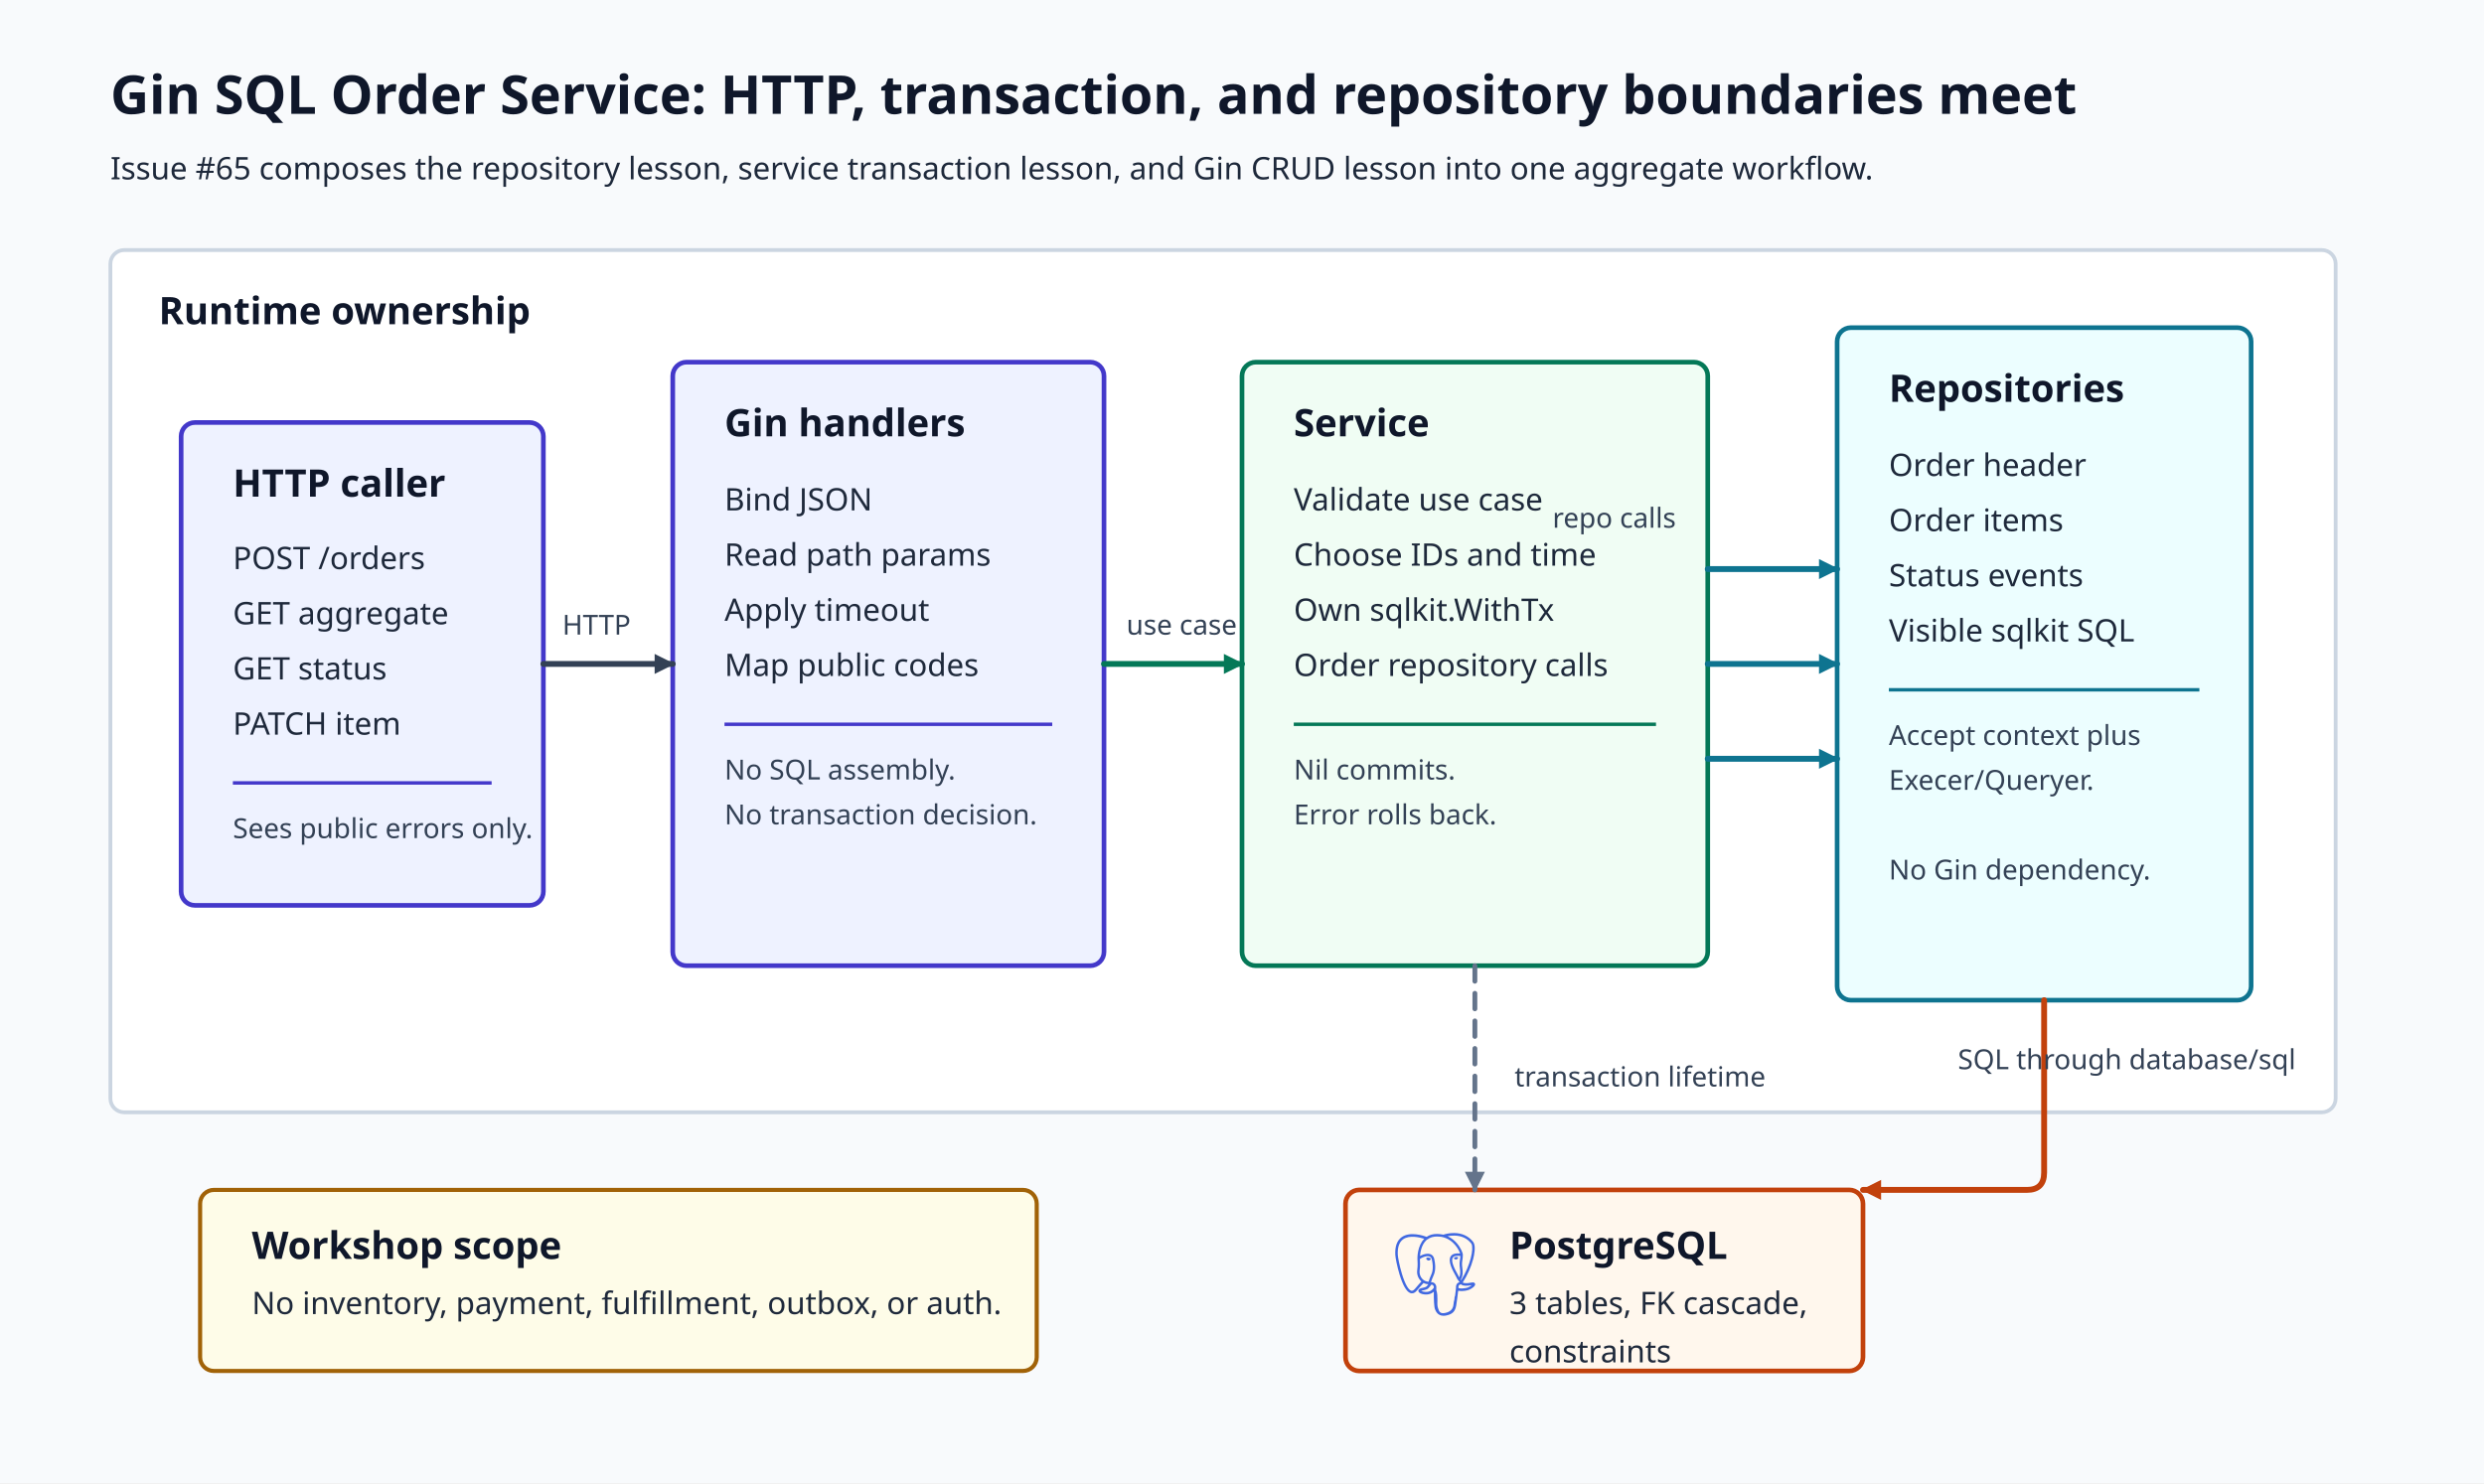
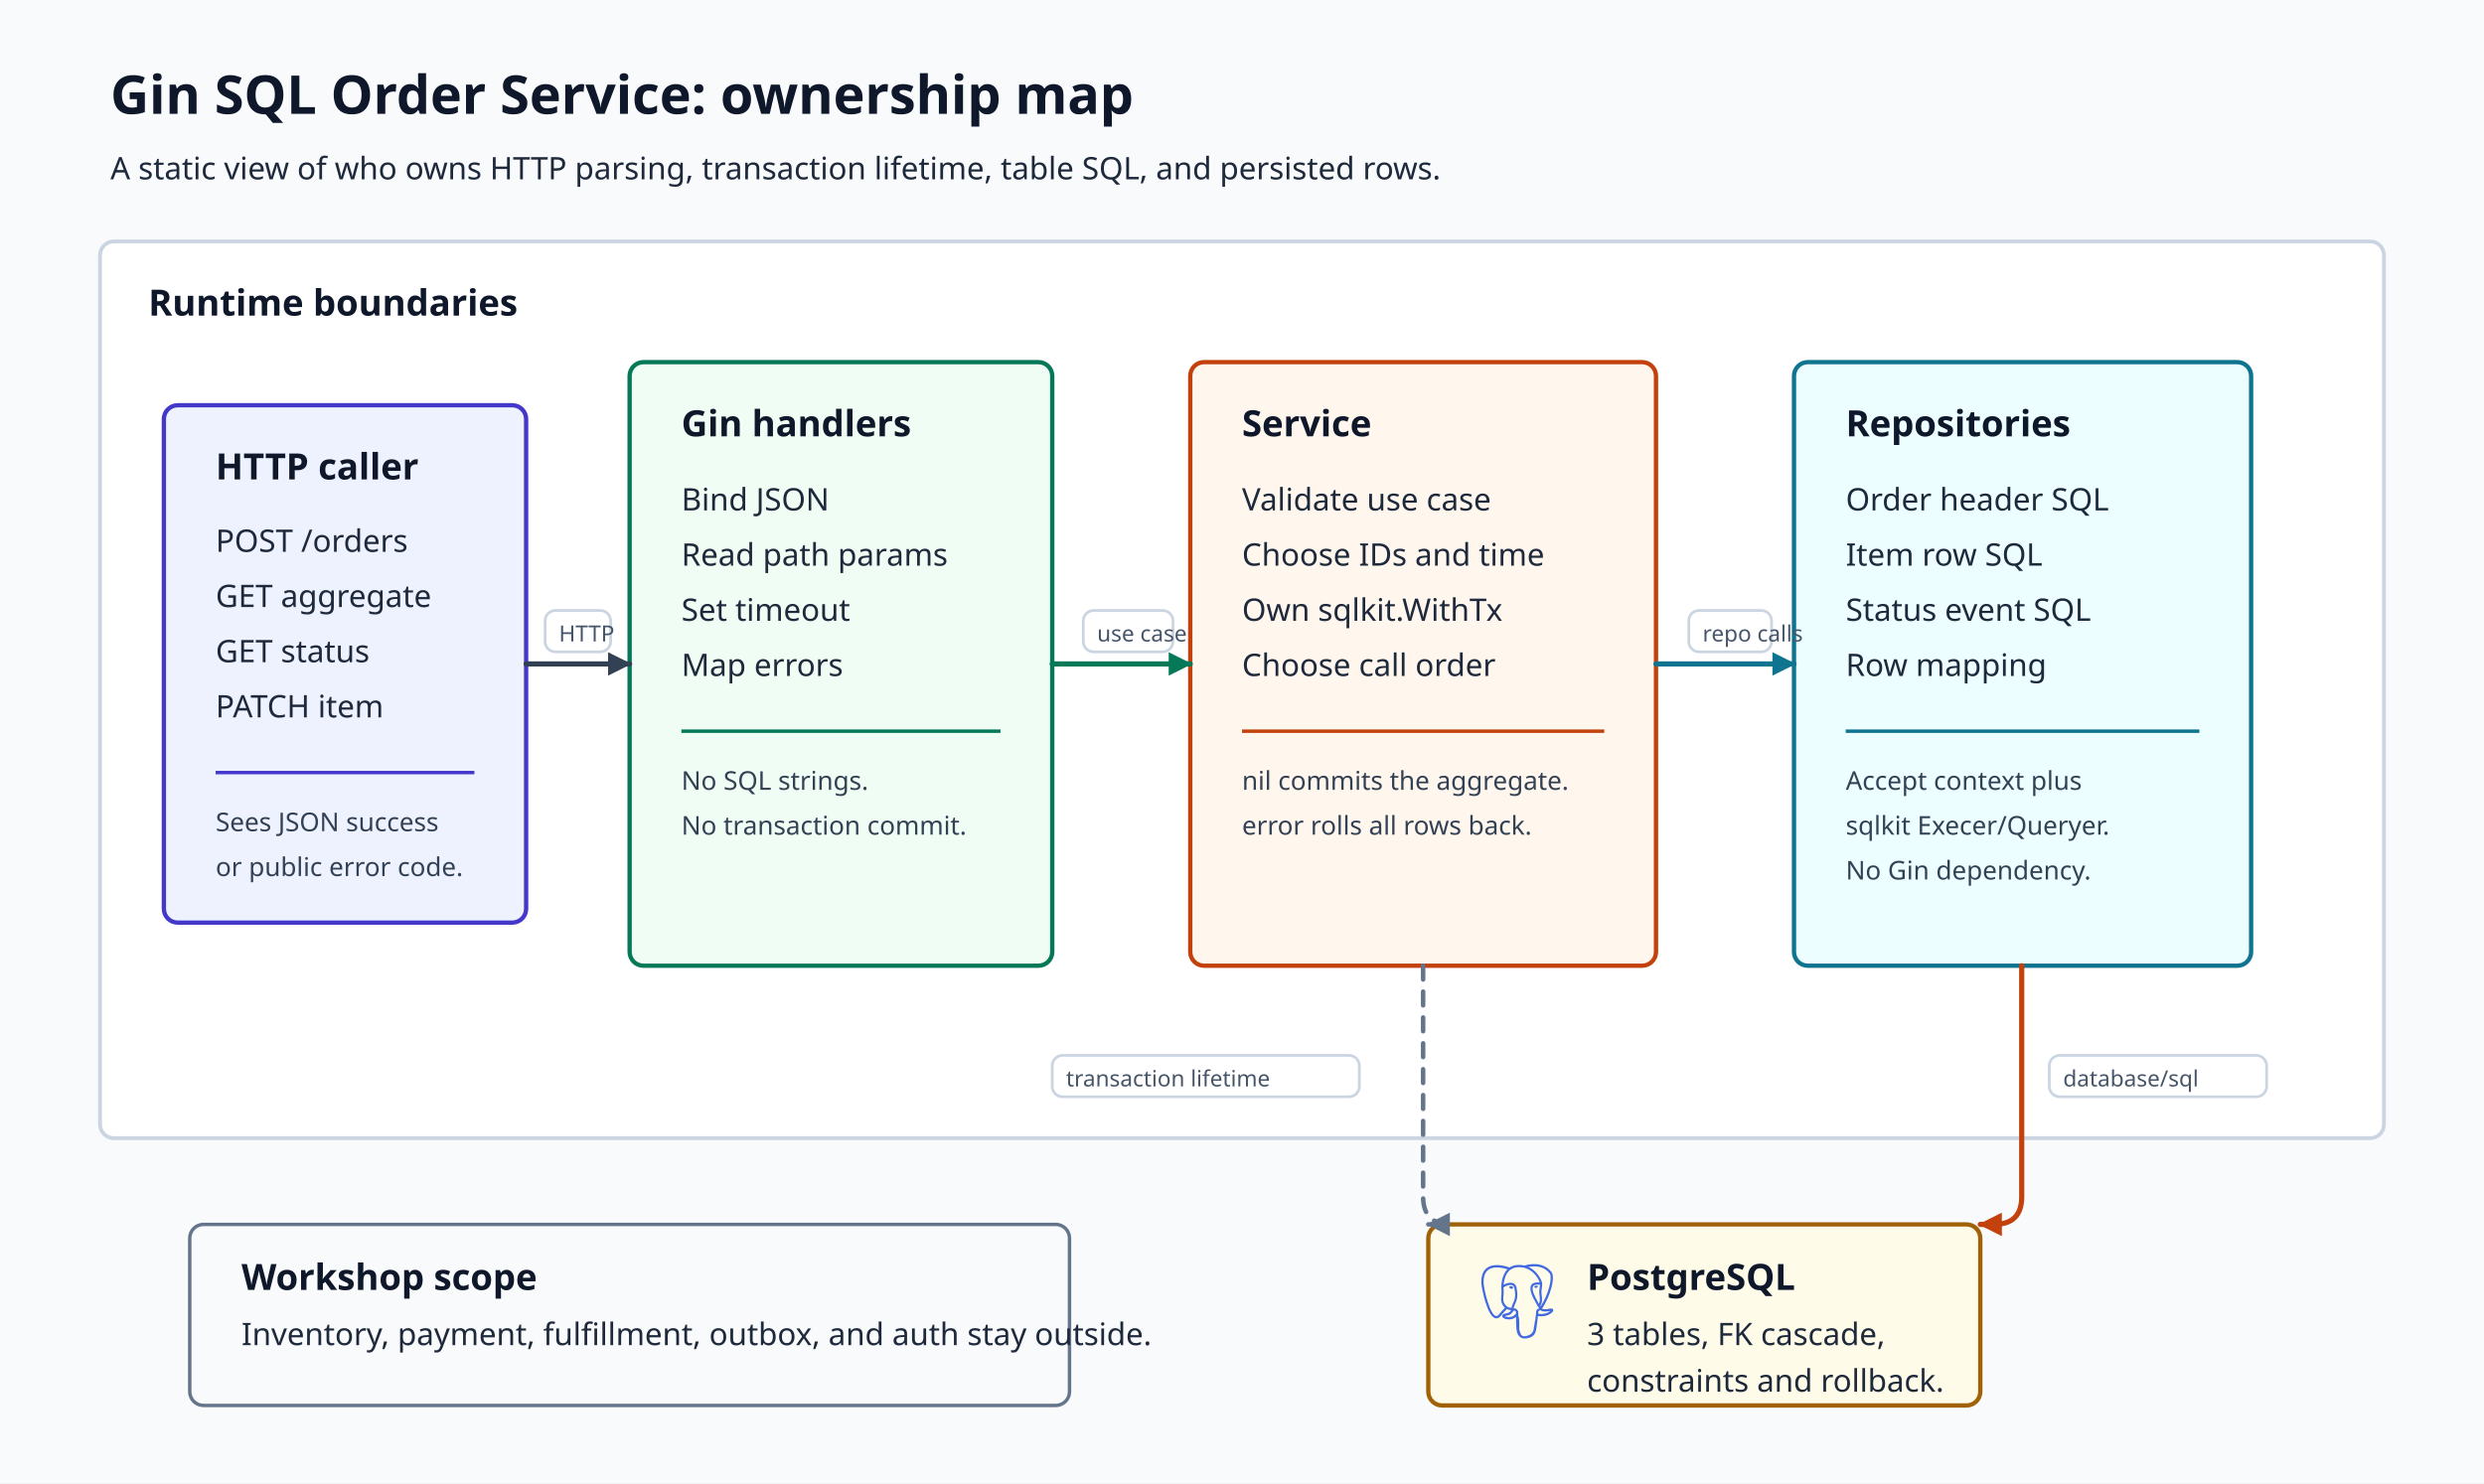
<svg xmlns="http://www.w3.org/2000/svg" width="1440" height="860" viewBox="0 0 1440 860" role="img" aria-labelledby="title desc">
  <defs>
    <style>
      .bg { fill: #f8fafc; }
-       .lane { fill: #ffffff; stroke: #cbd5e1; stroke-width: 2.2; rx: 8; }
-       .api { fill: #eef2ff; stroke: #4338ca; stroke-width: 2.7; }
-       .service { fill: #f0fdf4; stroke: #047857; stroke-width: 2.7; }
-       .repo { fill: #ecfeff; stroke: #0e7490; stroke-width: 2.7; }
-       .db { fill: #fff7ed; stroke: #c2410c; stroke-width: 2.7; }
-       .note { fill: #fefce8; stroke: #a16207; stroke-width: 2.4; }
+       .panel { fill: #ffffff; stroke: #cbd5e1; stroke-width: 2.2; }
+       .client { fill: #eef2ff; stroke: #4338ca; stroke-width: 2.5; }
+       .http { fill: #f0fdf4; stroke: #047857; stroke-width: 2.5; }
+       .service { fill: #fff7ed; stroke: #c2410c; stroke-width: 2.5; }
+       .repo { fill: #ecfeff; stroke: #0e7490; stroke-width: 2.5; }
+       .db { fill: #fefce8; stroke: #a16207; stroke-width: 2.5; }
+       .note { fill: #f8fafc; stroke: #64748b; stroke-width: 2; }
+       .altOk { fill: #dcfce7; fill-opacity: .38; stroke: #047857; stroke-width: 2.2; }
+       .altErr { fill: #fee2e2; fill-opacity: .34; stroke: #b91c1c; stroke-width: 2.2; }
+       .divider { stroke: #94a3b8; stroke-width: 2; stroke-dasharray: 8 8; }
+       .lifeline { stroke: #94a3b8; stroke-width: 2; stroke-dasharray: 9 7; }
      .title { font: 700 31px "Architects Daughter", "Comic Mono", "Comic Sans MS", sans-serif; fill: #0f172a; }
-       .label { font: 700 22px "Architects Daughter", "Comic Mono", "Comic Sans MS", sans-serif; fill: #0f172a; }
+       .label { font: 700 21px "Architects Daughter", "Comic Mono", "Comic Sans MS", sans-serif; fill: #0f172a; }
      .text { font: 18px "Architects Daughter", "Comic Mono", "Comic Sans MS", sans-serif; fill: #1e293b; }
-       .small { font: 16px "Architects Daughter", "Comic Mono", "Comic Sans MS", sans-serif; fill: #334155; }
-       .arrowBlue { stroke: #334155; stroke-width: 3.4; fill: none; marker-end: url(#arrowBlue); stroke-linecap: round; stroke-linejoin: round; }
-       .arrowGreen { stroke: #047857; stroke-width: 3.4; fill: none; marker-end: url(#arrowGreen); stroke-linecap: round; stroke-linejoin: round; }
-       .arrowCyan { stroke: #0e7490; stroke-width: 3.4; fill: none; marker-end: url(#arrowCyan); stroke-linecap: round; stroke-linejoin: round; }
-       .arrowOrange { stroke: #c2410c; stroke-width: 3.4; fill: none; marker-end: url(#arrowOrange); stroke-linecap: round; stroke-linejoin: round; }
-       .dashed { stroke: #64748b; stroke-width: 2.8; stroke-dasharray: 9 7; fill: none; marker-end: url(#arrowGrey); stroke-linecap: round; stroke-linejoin: round; }
+       .small { font: 15px "Architects Daughter", "Comic Mono", "Comic Sans MS", sans-serif; fill: #334155; }
+       .tiny { font: 13px "Architects Daughter", "Comic Mono", "Comic Sans MS", sans-serif; fill: #475569; }
+       .msgBlue { stroke: #334155; stroke-width: 3; fill: none; marker-end: url(#arrowBlue); stroke-linecap: round; stroke-linejoin: round; }
+       .msgGreen { stroke: #047857; stroke-width: 3; fill: none; marker-end: url(#arrowGreen); stroke-linecap: round; stroke-linejoin: round; }
+       .msgCyan { stroke: #0e7490; stroke-width: 3; fill: none; marker-end: url(#arrowCyan); stroke-linecap: round; stroke-linejoin: round; }
+       .msgOrange { stroke: #c2410c; stroke-width: 3; fill: none; marker-end: url(#arrowOrange); stroke-linecap: round; stroke-linejoin: round; }
+       .msgRed { stroke: #b91c1c; stroke-width: 3; fill: none; marker-end: url(#arrowRed); stroke-linecap: round; stroke-linejoin: round; }
+       .return { stroke: #64748b; stroke-width: 2.6; fill: none; stroke-dasharray: 8 7; marker-end: url(#arrowGrey); stroke-linecap: round; stroke-linejoin: round; }
+       .labelBox { fill: #ffffff; fill-opacity: .94; stroke: #cbd5e1; stroke-width: 1.6; }
    </style>
-     <marker id="arrowBlue" markerWidth="14" markerHeight="14" refX="12" refY="7" orient="auto" markerUnits="userSpaceOnUse">
-       <path d="M2,2 L12,7 L2,12 Z" fill="#334155" stroke="#334155" stroke-dasharray="none" style="stroke-dasharray:none" />
+     <marker id="arrowBlue" markerWidth="16" markerHeight="16" refX="14" refY="8" orient="auto" markerUnits="userSpaceOnUse">
+       <path d="M2,2 L14,8 L2,14 Z" fill="#334155" stroke="#334155" stroke-dasharray="none" style="stroke-dasharray:none" />
    </marker>
-     <marker id="arrowGreen" markerWidth="14" markerHeight="14" refX="12" refY="7" orient="auto" markerUnits="userSpaceOnUse">
-       <path d="M2,2 L12,7 L2,12 Z" fill="#047857" stroke="#047857" stroke-dasharray="none" style="stroke-dasharray:none" />
+     <marker id="arrowGreen" markerWidth="16" markerHeight="16" refX="14" refY="8" orient="auto" markerUnits="userSpaceOnUse">
+       <path d="M2,2 L14,8 L2,14 Z" fill="#047857" stroke="#047857" stroke-dasharray="none" style="stroke-dasharray:none" />
    </marker>
-     <marker id="arrowCyan" markerWidth="14" markerHeight="14" refX="12" refY="7" orient="auto" markerUnits="userSpaceOnUse">
-       <path d="M2,2 L12,7 L2,12 Z" fill="#0e7490" stroke="#0e7490" stroke-dasharray="none" style="stroke-dasharray:none" />
+     <marker id="arrowCyan" markerWidth="16" markerHeight="16" refX="14" refY="8" orient="auto" markerUnits="userSpaceOnUse">
+       <path d="M2,2 L14,8 L2,14 Z" fill="#0e7490" stroke="#0e7490" stroke-dasharray="none" style="stroke-dasharray:none" />
    </marker>
-     <marker id="arrowOrange" markerWidth="14" markerHeight="14" refX="12" refY="7" orient="auto" markerUnits="userSpaceOnUse">
-       <path d="M2,2 L12,7 L2,12 Z" fill="#c2410c" stroke="#c2410c" stroke-dasharray="none" style="stroke-dasharray:none" />
+     <marker id="arrowOrange" markerWidth="16" markerHeight="16" refX="14" refY="8" orient="auto" markerUnits="userSpaceOnUse">
+       <path d="M2,2 L14,8 L2,14 Z" fill="#c2410c" stroke="#c2410c" stroke-dasharray="none" style="stroke-dasharray:none" />
    </marker>
-     <marker id="arrowGrey" markerWidth="14" markerHeight="14" refX="12" refY="7" orient="auto" markerUnits="userSpaceOnUse">
-       <path d="M2,2 L12,7 L2,12 Z" fill="#64748b" stroke="#64748b" stroke-dasharray="none" style="stroke-dasharray:none" />
+     <marker id="arrowRed" markerWidth="16" markerHeight="16" refX="14" refY="8" orient="auto" markerUnits="userSpaceOnUse">
+       <path d="M2,2 L14,8 L2,14 Z" fill="#b91c1c" stroke="#b91c1c" stroke-dasharray="none" style="stroke-dasharray:none" />
+     </marker>
+     <marker id="arrowGrey" markerWidth="16" markerHeight="16" refX="14" refY="8" orient="auto" markerUnits="userSpaceOnUse">
+       <path d="M2,2 L14,8 L2,14 Z" fill="#64748b" stroke="#64748b" stroke-dasharray="none" style="stroke-dasharray:none" />
    </marker>
  </defs>
  <rect class="bg" width="1440" height="860" />
-   <text x="64" y="66" class="title">Gin SQL Order Service: HTTP, transaction, and repository boundaries meet</text>
-   <text x="64" y="104" class="text">Issue #65 composes the repository lesson, service transaction lesson, and Gin CRUD lesson into one aggregate workflow.</text>
-   <rect x="64" y="145" width="1290" height="500" rx="8" class="lane" />
-   <text x="92" y="188" class="label">Runtime ownership</text>
-   <rect x="105" y="245" width="210" height="280" rx="8" class="api" />
-   <text x="135" y="288" class="label">HTTP caller</text>
-   <text x="135" y="330" class="text">POST /orders</text>
-   <text x="135" y="362" class="text">GET aggregate</text>
-   <text x="135" y="394" class="text">GET status</text>
-   <text x="135" y="426" class="text">PATCH item</text>
-   <line x1="135" y1="454" x2="285" y2="454" stroke="#4338ca" stroke-width="2" />
-   <text x="135" y="486" class="small">Sees public errors only.</text>
-   <rect x="390" y="210" width="250" height="350" rx="8" class="api" />
-   <text x="420" y="253" class="label">Gin handlers</text>
-   <text x="420" y="296" class="text">Bind JSON</text>
-   <text x="420" y="328" class="text">Read path params</text>
-   <text x="420" y="360" class="text">Apply timeout</text>
-   <text x="420" y="392" class="text">Map public codes</text>
-   <line x1="420" y1="420" x2="610" y2="420" stroke="#4338ca" stroke-width="2" />
-   <text x="420" y="452" class="small">No SQL assembly.</text>
-   <text x="420" y="478" class="small">No transaction decision.</text>
-   <rect x="720" y="210" width="270" height="350" rx="8" class="service" />
-   <text x="750" y="253" class="label">Service</text>
-   <text x="750" y="296" class="text">Validate use case</text>
-   <text x="750" y="328" class="text">Choose IDs and time</text>
-   <text x="750" y="360" class="text">Own sqlkit.WithTx</text>
-   <text x="750" y="392" class="text">Order repository calls</text>
-   <line x1="750" y1="420" x2="960" y2="420" stroke="#047857" stroke-width="2" />
-   <text x="750" y="452" class="small">Nil commits.</text>
-   <text x="750" y="478" class="small">Error rolls back.</text>
-   <rect x="1065" y="190" width="240" height="390" rx="8" class="repo" />
-   <text x="1095" y="233" class="label">Repositories</text>
-   <text x="1095" y="276" class="text">Order header</text>
-   <text x="1095" y="308" class="text">Order items</text>
-   <text x="1095" y="340" class="text">Status events</text>
-   <text x="1095" y="372" class="text">Visible sqlkit SQL</text>
-   <line x1="1095" y1="400" x2="1275" y2="400" stroke="#0e7490" stroke-width="2" />
-   <text x="1095" y="432" class="small">Accept context plus</text>
-   <text x="1095" y="458" class="small">Execer/Queryer.</text>
-   <text x="1095" y="510" class="small">No Gin dependency.</text>
-   <rect x="780" y="690" width="300" height="105" rx="8" class="db" />
-   <path data-bluetape4k-icon="postgresql" transform="translate(808 715) scale(2)" fill="#4169E1" d="M23.559 14.723a.527.527 0 0 0-.056-.119c-.139-.263-.477-.342-1.007-.232-1.653.341-2.293.131-2.526-.019 1.342-2.048 2.445-4.522 3.041-6.83.271-1.051.798-3.524.122-4.732a1.564 1.564 0 0 0-.151-.235C21.693.909 19.801.025 17.51.001c-1.495-.016-2.771.346-3.116.479a9.449 9.449 0 0 0-.516-.082 8.044 8.044 0 0 0-1.311-.128c-1.182-.018-2.204.264-3.05.841-.857-.321-4.789-1.645-7.222.079C.936 2.153.309 3.873.43 6.304c.041.818.507 3.334 1.242 5.744.46 1.506.939 2.702 1.433 3.582.553.994 1.126 1.593 1.714 1.79.447.149 1.133.144 1.858-.728.801-.964 1.59-1.826 1.945-2.207.435.235.906.362 1.39.377a.057.057 0 0 0 0.0.004 11.031 11.031 0 0 0-.247.305c-.339.43-.409.52-1.5.744-.31.064-1.134.234-1.146.811-.003.122.033.231.092.327.227.423.922.61 1.015.633 1.335.334 2.504.092 3.371-.679-.017 2.231.077 4.417.345 5.087.221.553.762 1.905 2.469 1.904.251 0 .526-.029.83-.094 1.782-.382 2.556-1.17 2.855-2.906.15-.871.402-2.875.539-4.101.017-.07.036-.121.057-.136.001-.001.07-.047.427.031a.367.367 0 0 0 .044.007l.254.022.015.001c.847.038 1.911-.143 2.531-.431.644-.299 1.806-1.032 1.595-1.67zM2.371 11.877c-.744-2.436-1.178-4.885-1.212-5.572-.109-2.171.417-3.683 1.562-4.493 1.837-1.299 4.84-.541 6.108-.13-.003.003-.007.006-.01.009-2.024 2.044-1.976 5.536-1.971 5.75-0.0.082.007.199.016.359.035.587.1 1.68-.073 2.918-.161 1.15.194 2.276.973 3.089.081.084.165.163.252.237-.347.371-1.1 1.193-1.903 2.158-.568.682-.96.552-1.089.509-.392-.131-.813-.587-1.238-1.322-.48-.839-.964-2.032-1.415-3.513zm6.007 5.087c-.171-.043-.327-.113-.432-.177.089-.039.237-.09.483-.141 1.283-.264 1.482-.451 1.914-1.0.099-.126.212-.269.367-.443a.355.355 0 0 0 .074-.13c.171-.151.272-.11.437-.042.156.065.308.26.369.475.029.102.062.294-.045.444-.904 1.266-2.222 1.249-3.168 1.013zm2.094-3.988-.052.141c-.133.357-.257.688-.333 1.003-.667-.002-1.317-.287-1.81-.802-.628-.655-.913-1.566-.782-2.5.183-1.308.115-2.447.079-3.059-.005-.086-.009-.161-.012-.22.296-.262 1.666-.996 2.643-.772.446.102.718.406.831.928.585 2.704.077 3.831-.33 4.736-.084.187-.163.363-.231.545zm7.364 4.572c-.017.177-.036.376-.062.596l-.146.438a.355.355 0 0 0-.018.108c-.006.475-.054.649-.115.869-.063.229-.135.489-.179 1.058-.11 1.414-.878 2.227-2.417 2.557-1.516.325-1.784-.497-2.021-1.222a6.582 6.582 0 0 0-.077-.227c-.215-.586-.191-1.412-.157-2.555.017-.561-.025-1.901-.33-2.646.004-.293.011-.591.019-.892a.353.353 0 0 0-.015-.113 1.493 1.493 0 0 0-.044-.208c-.123-.428-.421-.787-.78-.935-.142-.059-.404-.167-.718-.087.067-.276.183-.588.309-.925l.053-.142c.059-.16.134-.326.213-.501.426-.948 1.011-2.245.377-5.177-.237-1.098-1.03-1.634-2.232-1.51-.721.075-1.38.365-1.709.532a5.672 5.672 0 0 0-.196.104c.092-1.106.439-3.174 1.736-4.482a4.031 4.031 0 0 1 .303-.276.353.353 0 0 0 .145-.064c.752-.571 1.694-.851 2.802-.833.409.007.802.034 1.174.081 1.939.354 3.244 1.447 4.036 2.383.814.962 1.255 1.931 1.431 2.454-1.323-.135-2.223.127-2.68.779-.993 1.419.543 4.173 1.281 5.496.135.243.252.452.289.541.24.583.551.971.779 1.255.07.087.137.171.189.245-.401.116-1.121.383-1.055 1.717-.012.156-.042.447-.083.815-.046.208-.07.46-.099.766zm.89-1.621c-.041-.832.269-.918.597-1.01a2.857 2.857 0 0 0 .135-.041 1.202 1.202 0 0 0 .134.103c.57.377 1.582.421 3.007.134-.202.177-.519.399-.953.601-.41.19-1.096.333-1.747.364-.72.034-1.086-.081-1.172-.151zm.57-9.271c-.006.351-.054.669-.105 1.002-.055.358-.112.727-.126 1.176-.014.437.04.891.093 1.33.107.887.216 1.8-.207 2.701a3.527 3.527 0 0 1-.188-.386c-.053-.128-.167-.333-.325-.616-.616-1.104-2.057-3.69-1.319-4.745.38-.543 1.341-.566 2.178-.463zm.228 7.014a12.376 12.376 0 0 0-.085-.107l-.035-.044c.726-1.2.584-2.386.458-3.438-.052-.432-.101-.84-.088-1.223.013-.406.067-.754.118-1.091.064-.415.129-.844.111-1.351.013-.053.019-.116.012-.19-.046-.485-.6-1.938-1.729-3.253-.608-.707-1.49-1.497-2.689-2.039.525-.107 1.233-.203 2.024-.186 2.051.046 3.675.814 4.824 2.282a.908.908 0 0 1 .067.1c.723 1.356-.276 6.275-2.987 10.54zm-8.817-6.116c-.025.179-.309.422-.621.422a.582.582 0 0 1-.081-.006c-.187-.026-.377-.144-.506-.316-.046-.06-.12-.178-.105-.284.005-.04.026-.099.092-.149.118-.089.352-.123.61-.087.316.044.643.194.611.419zm7.931-.411c.011.079-.049.201-.153.31-.068.072-.212.196-.408.223a.546.546 0 0 1-.075.005c-.293 0-.541-.234-.561-.372-.024-.176.264-.311.561-.352.297-.041.611.009.636.185z" />
-   <text x="875" y="730" class="label">PostgreSQL</text>
-   <text x="875" y="762" class="text">3 tables, FK cascade,</text>
-   <text x="875" y="790" class="text">constraints</text>
-   <rect x="116" y="690" width="485" height="105" rx="8" class="note" />
-   <text x="146" y="730" class="label">Workshop scope</text>
-   <text x="146" y="762" class="text">No inventory, payment, fulfillment, outbox, or auth.</text>
-   <path d="M315 385 H390" class="arrowBlue" />
-   <text x="326" y="368" class="small">HTTP</text>
-   <path d="M640 385 H720" class="arrowGreen" />
-   <text x="653" y="368" class="small">use case</text>
-   <path d="M990 330 H1065" class="arrowCyan" />
-   <path d="M990 385 H1065" class="arrowCyan" />
-   <path d="M990 440 H1065" class="arrowCyan" />
-   <text x="900" y="306" class="small">repo calls</text>
-   <path d="M1185 580 V680 Q1185 690 1175 690 H1080" class="arrowOrange" />
-   <text x="1135" y="620" class="small">SQL through database/sql</text>
-   <path d="M855 560 V690" class="dashed" />
-   <text x="878" y="630" class="small">transaction lifetime</text>
+   <text x="64" y="66" class="title">Gin SQL Order Service: ownership map</text>
+   <text x="64" y="104" class="text">A static view of who owns HTTP parsing, transaction lifetime, table SQL, and persisted rows.</text>
+   <rect x="58" y="140" width="1324" height="520" rx="8" class="panel" />
+   <text x="86" y="183" class="label">Runtime boundaries</text>
+   <rect x="95" y="235" width="210" height="300" rx="8" class="client" />
+   <text x="125" y="278" class="label">HTTP caller</text>
+   <text x="125" y="320" class="text">POST /orders</text>
+   <text x="125" y="352" class="text">GET aggregate</text>
+   <text x="125" y="384" class="text">GET status</text>
+   <text x="125" y="416" class="text">PATCH item</text>
+   <line x1="125" y1="448" x2="275" y2="448" stroke="#4338ca" stroke-width="2" />
+   <text x="125" y="482" class="small">Sees JSON success</text>
+   <text x="125" y="508" class="small">or public error code.</text>
+   <rect x="365" y="210" width="245" height="350" rx="8" class="http" />
+   <text x="395" y="253" class="label">Gin handlers</text>
+   <text x="395" y="296" class="text">Bind JSON</text>
+   <text x="395" y="328" class="text">Read path params</text>
+   <text x="395" y="360" class="text">Set timeout</text>
+   <text x="395" y="392" class="text">Map errors</text>
+   <line x1="395" y1="424" x2="580" y2="424" stroke="#047857" stroke-width="2" />
+   <text x="395" y="458" class="small">No SQL strings.</text>
+   <text x="395" y="484" class="small">No transaction commit.</text>
+   <rect x="690" y="210" width="270" height="350" rx="8" class="service" />
+   <text x="720" y="253" class="label">Service</text>
+   <text x="720" y="296" class="text">Validate use case</text>
+   <text x="720" y="328" class="text">Choose IDs and time</text>
+   <text x="720" y="360" class="text">Own sqlkit.WithTx</text>
+   <text x="720" y="392" class="text">Choose call order</text>
+   <line x1="720" y1="424" x2="930" y2="424" stroke="#c2410c" stroke-width="2" />
+   <text x="720" y="458" class="small">nil commits the aggregate.</text>
+   <text x="720" y="484" class="small">error rolls all rows back.</text>
+   <rect x="1040" y="210" width="265" height="350" rx="8" class="repo" />
+   <text x="1070" y="253" class="label">Repositories</text>
+   <text x="1070" y="296" class="text">Order header SQL</text>
+   <text x="1070" y="328" class="text">Item row SQL</text>
+   <text x="1070" y="360" class="text">Status event SQL</text>
+   <text x="1070" y="392" class="text">Row mapping</text>
+   <line x1="1070" y1="424" x2="1275" y2="424" stroke="#0e7490" stroke-width="2" />
+   <text x="1070" y="458" class="small">Accept context plus</text>
+   <text x="1070" y="484" class="small">sqlkit Execer/Queryer.</text>
+   <text x="1070" y="510" class="small">No Gin dependency.</text>
+   <rect x="828" y="710" width="320" height="105" rx="8" class="db" />
+   <path data-bluetape4k-icon="testcontainers.postgresql" transform="translate(858 733) scale(1.8)" fill="#4169E1" d="M23.559 14.723a.527.527 0 0 0-.056-.119c-.139-.263-.477-.342-1.007-.232-1.653.341-2.293.131-2.526-.019 1.342-2.048 2.445-4.522 3.041-6.83.271-1.051.798-3.524.122-4.732a1.564 1.564 0 0 0-.151-.235C21.693.909 19.801.025 17.51.001c-1.495-.016-2.771.346-3.116.479a9.449 9.449 0 0 0-.516-.082 8.044 8.044 0 0 0-1.311-.128c-1.182-.018-2.204.264-3.05.841-.857-.321-4.789-1.645-7.222.079C.936 2.153.309 3.873.43 6.304c.041.818.507 3.334 1.242 5.744.46 1.506.939 2.702 1.433 3.582.553.994 1.126 1.593 1.714 1.79.447.149 1.133.144 1.858-.728.801-.964 1.59-1.826 1.945-2.207.435.235.906.362 1.39.377a.057.057 0 0 0 0.0.004 11.031 11.031 0 0 0-.247.305c-.339.43-.409.52-1.5.744-.31.064-1.134.234-1.146.811-.003.122.033.231.092.327.227.423.922.61 1.015.633 1.335.334 2.504.092 3.371-.679-.017 2.231.077 4.417.345 5.087.221.553.762 1.905 2.469 1.904.251 0 .526-.029.83-.094 1.782-.382 2.556-1.17 2.855-2.906.15-.871.402-2.875.539-4.101.017-.07.036-.121.057-.136.001-.001.07-.047.427.031a.367.367 0 0 0 .044.007l.254.022.015.001c.847.038 1.911-.143 2.531-.431.644-.299 1.806-1.032 1.595-1.67zM2.371 11.877c-.744-2.436-1.178-4.885-1.212-5.572-.109-2.171.417-3.683 1.562-4.493 1.837-1.299 4.84-.541 6.108-.13-.003.003-.007.006-.01.009-2.024 2.044-1.976 5.536-1.971 5.75-0.0.082.007.199.016.359.035.587.1 1.68-.073 2.918-.161 1.15.194 2.276.973 3.089.081.084.165.163.252.237-.347.371-1.1 1.193-1.903 2.158-.568.682-.96.552-1.089.509-.392-.131-.813-.587-1.238-1.322-.48-.839-.964-2.032-1.415-3.513zm6.007 5.087c-.171-.043-.327-.113-.432-.177.089-.039.237-.09.483-.141 1.283-.264 1.482-.451 1.914-1.0.099-.126.212-.269.367-.443a.355.355 0 0 0 .074-.13c.171-.151.272-.11.437-.042.156.065.308.26.369.475.029.102.062.294-.045.444-.904 1.266-2.222 1.249-3.168 1.013zm2.094-3.988-.052.141c-.133.357-.257.688-.333 1.003-.667-.002-1.317-.287-1.81-.802-.628-.655-.913-1.566-.782-2.5.183-1.308.115-2.447.079-3.059-.005-.086-.009-.161-.012-.22.296-.262 1.666-.996 2.643-.772.446.102.718.406.831.928.585 2.704.077 3.831-.33 4.736-.084.187-.163.363-.231.545zm7.364 4.572c-.017.177-.036.376-.062.596l-.146.438a.355.355 0 0 0-.018.108c-.006.475-.054.649-.115.869-.063.229-.135.489-.179 1.058-.11 1.414-.878 2.227-2.417 2.557-1.516.325-1.784-.497-2.021-1.222a6.582 6.582 0 0 0-.077-.227c-.215-.586-.191-1.412-.157-2.555.017-.561-.025-1.901-.33-2.646.004-.293.011-.591.019-.892a.353.353 0 0 0-.015-.113 1.493 1.493 0 0 0-.044-.208c-.123-.428-.421-.787-.78-.935-.142-.059-.404-.167-.718-.087.067-.276.183-.588.309-.925l.053-.142c.059-.16.134-.326.213-.501.426-.948 1.011-2.245.377-5.177-.237-1.098-1.03-1.634-2.232-1.51-.721.075-1.38.365-1.709.532a5.672 5.672 0 0 0-.196.104c.092-1.106.439-3.174 1.736-4.482a4.031 4.031 0 0 1 .303-.276.353.353 0 0 0 .145-.064c.752-.571 1.694-.851 2.802-.833.409.007.802.034 1.174.081 1.939.354 3.244 1.447 4.036 2.383.814.962 1.255 1.931 1.431 2.454-1.323-.135-2.223.127-2.68.779-.993 1.419.543 4.173 1.281 5.496.135.243.252.452.289.541.24.583.551.971.779 1.255.07.087.137.171.189.245-.401.116-1.121.383-1.055 1.717-.012.156-.042.447-.083.815-.046.208-.07.46-.099.766zm.89-1.621c-.041-.832.269-.918.597-1.01a2.857 2.857 0 0 0 .135-.041 1.202 1.202 0 0 0 .134.103c.57.377 1.582.421 3.007.134-.202.177-.519.399-.953.601-.41.19-1.096.333-1.747.364-.72.034-1.086-.081-1.172-.151zm.57-9.271c-.006.351-.054.669-.105 1.002-.055.358-.112.727-.126 1.176-.014.437.04.891.093 1.33.107.887.216 1.8-.207 2.701a3.527 3.527 0 0 1-.188-.386c-.053-.128-.167-.333-.325-.616-.616-1.104-2.057-3.69-1.319-4.745.38-.543 1.341-.566 2.178-.463zm.228 7.014a12.376 12.376 0 0 0-.085-.107l-.035-.044c.726-1.2.584-2.386.458-3.438-.052-.432-.101-.84-.088-1.223.013-.406.067-.754.118-1.091.064-.415.129-.844.111-1.351.013-.053.019-.116.012-.19-.046-.485-.6-1.938-1.729-3.253-.608-.707-1.49-1.497-2.689-2.039.525-.107 1.233-.203 2.024-.186 2.051.046 3.675.814 4.824 2.282a.908.908 0 0 1 .067.1c.723 1.356-.276 6.275-2.987 10.54zm-8.817-6.116c-.025.179-.309.422-.621.422a.582.582 0 0 1-.081-.006c-.187-.026-.377-.144-.506-.316-.046-.06-.12-.178-.105-.284.005-.04.026-.099.092-.149.118-.089.352-.123.61-.087.316.044.643.194.611.419zm7.931-.411c.011.079-.049.201-.153.31-.068.072-.212.196-.408.223a.546.546 0 0 1-.075.005c-.293 0-.541-.234-.561-.372-.024-.176.264-.311.561-.352.297-.041.611.009.636.185z" />
+   <text x="920" y="748" class="label">PostgreSQL</text>
+   <text x="920" y="780" class="text">3 tables, FK cascade,</text>
+   <text x="920" y="807" class="text">constraints and rollback.</text>
+   <rect x="110" y="710" width="510" height="105" rx="8" class="note" />
+   <text x="140" y="748" class="label">Workshop scope</text>
+   <text x="140" y="780" class="text">Inventory, payment, fulfillment, outbox, and auth stay outside.</text>
+   <path d="M305 385 H365" class="msgBlue" />
+   <rect x="316" y="354" width="38" height="24" rx="6" class="labelBox" />
+   <text x="324" y="372" class="tiny">HTTP</text>
+   <path d="M610 385 H690" class="msgGreen" />
+   <rect x="628" y="354" width="52" height="24" rx="6" class="labelBox" />
+   <text x="636" y="372" class="tiny">use case</text>
+   <path d="M960 385 H1040" class="msgCyan" />
+   <rect x="979" y="354" width="48" height="24" rx="6" class="labelBox" />
+   <text x="987" y="372" class="tiny">repo calls</text>
+   <path d="M1172 560 V694 Q1172 710 1156 710 H1148" class="msgOrange" />
+   <rect x="1188" y="612" width="126" height="24" rx="6" class="labelBox" />
+   <text x="1196" y="630" class="tiny">database/sql</text>
+   <path d="M825 560 V694 Q825 710 841 710 H828" class="return" />
+   <rect x="610" y="612" width="178" height="24" rx="6" class="labelBox" />
+   <text x="618" y="630" class="tiny">transaction lifetime</text>
</svg>
